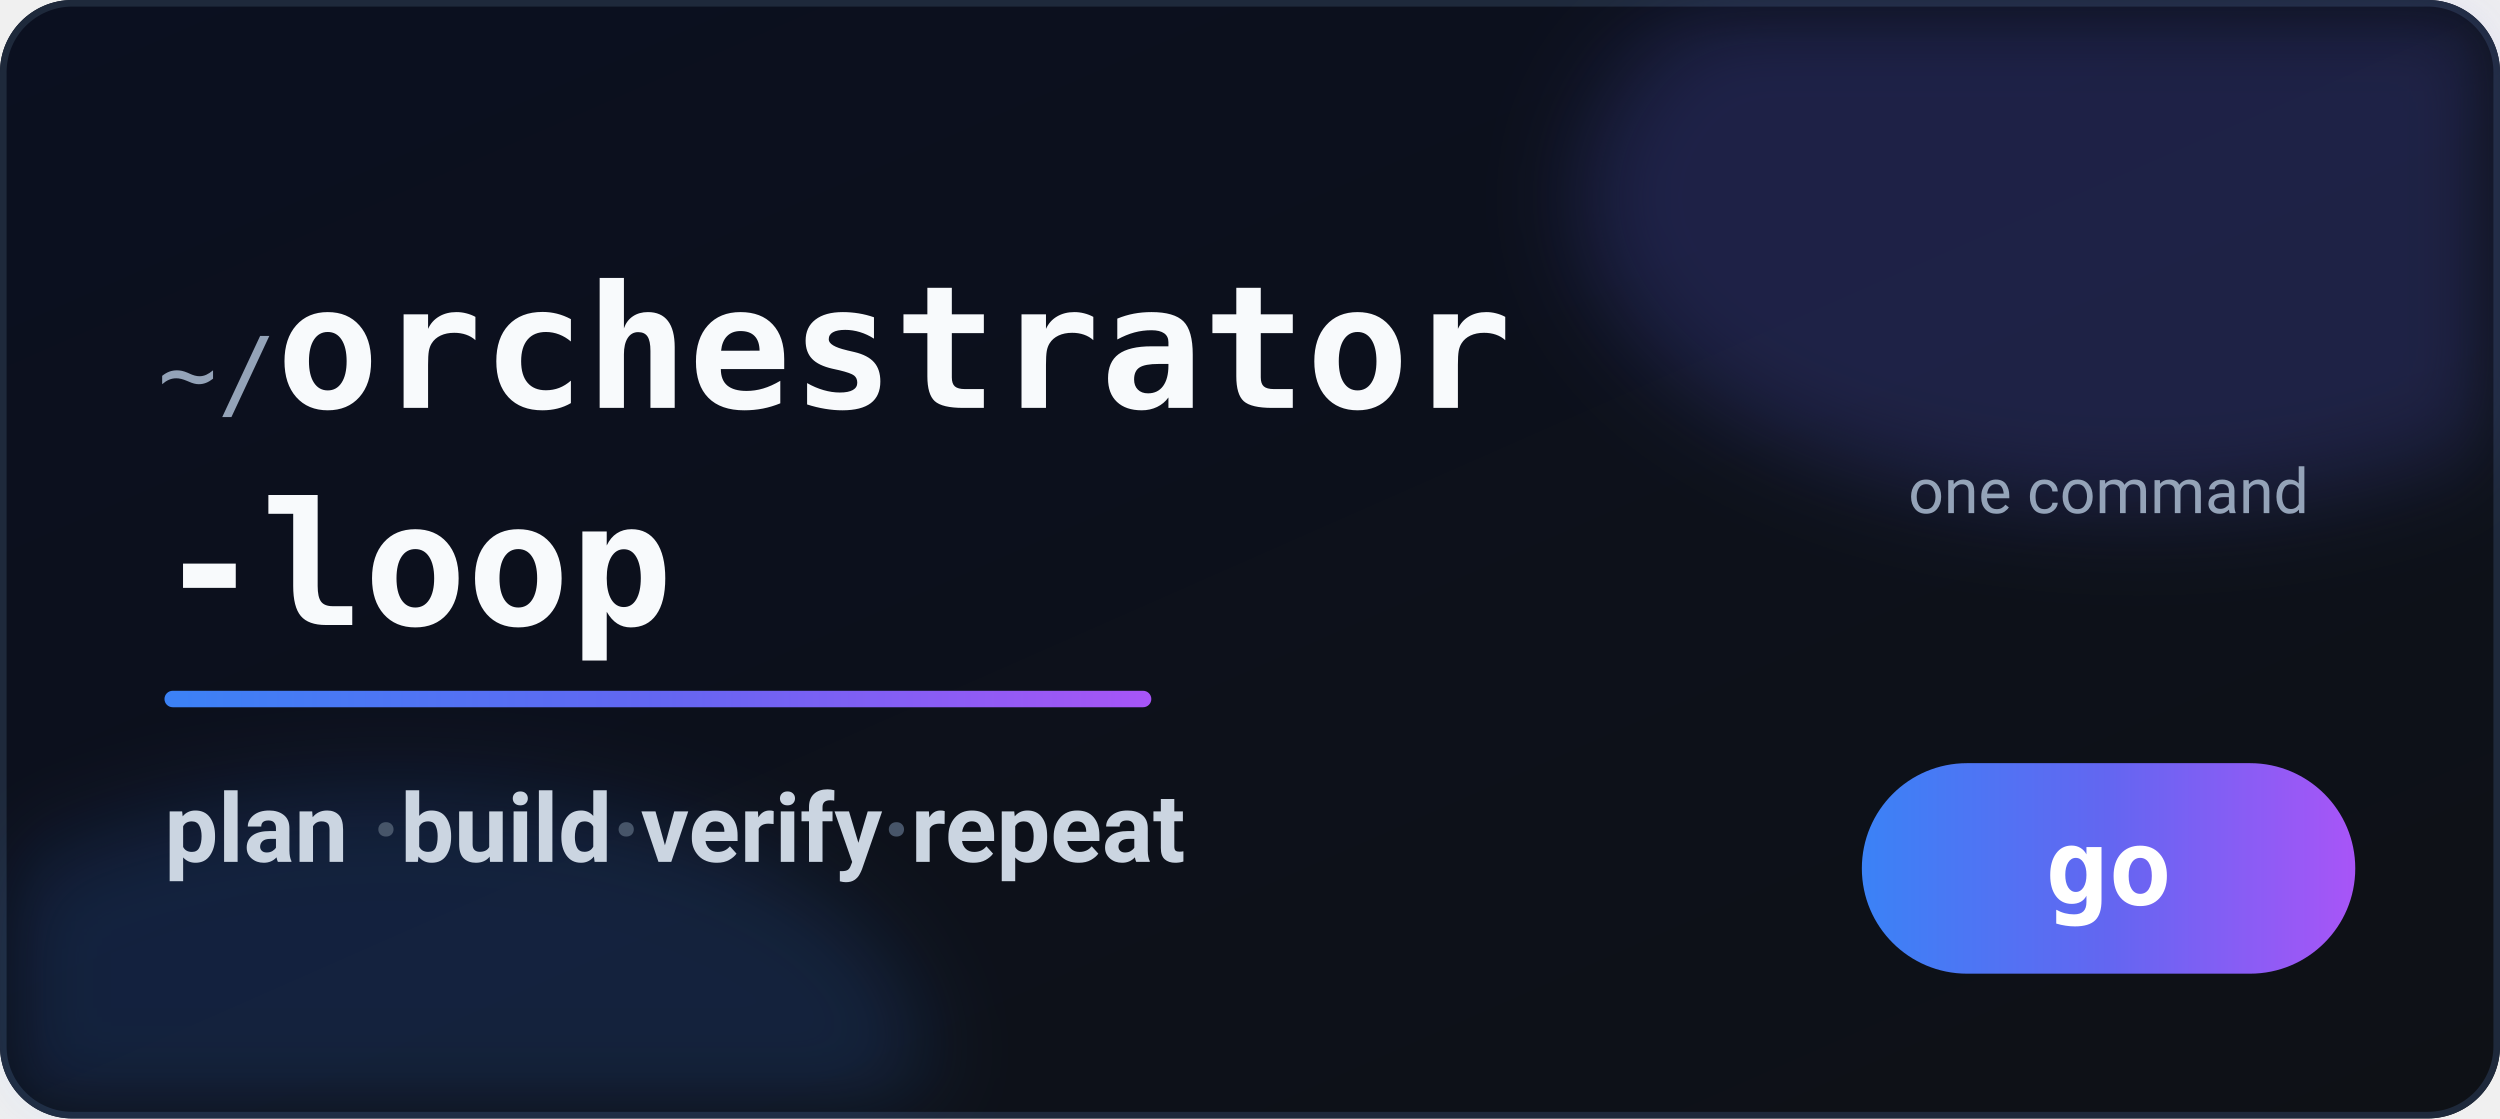
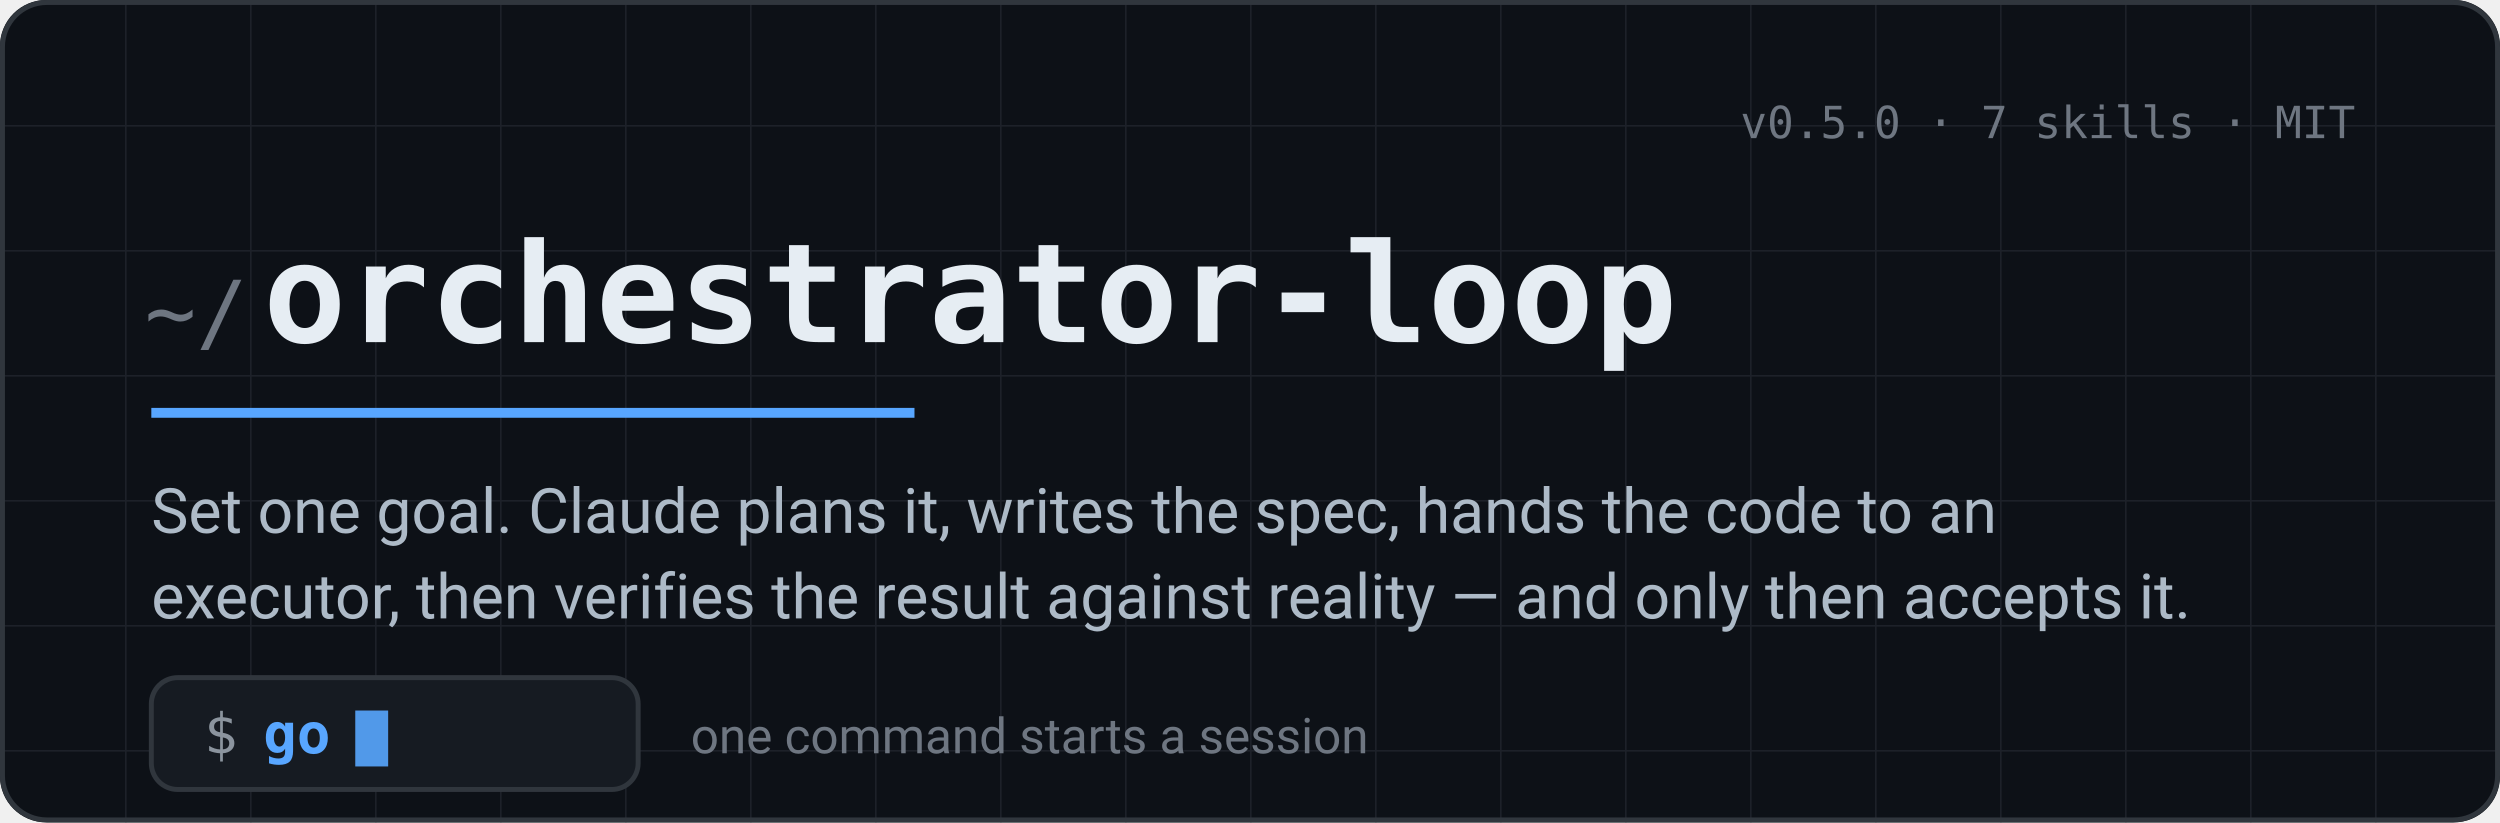
- <svg xmlns="http://www.w3.org/2000/svg" viewBox="0 0 760 340" font-family="ui-sans-serif,-apple-system,Segoe UI,Roboto,Helvetica,Arial,sans-serif" role="img" aria-label="orchestrator-loop — plan, build, verify, repeat. One command: go.">
+ <svg xmlns="http://www.w3.org/2000/svg" viewBox="0 0 760 250" font-family="ui-sans-serif,-apple-system,Segoe UI,Roboto,Helvetica,Arial,sans-serif" role="img" aria-label="orchestrator-loop — set one goal; Claude plans, hands off the code, and verifies against reality. One command: go.">
  <defs>
-     <linearGradient id="bg" x1="0" y1="0" x2="1" y2="1">
-       <stop offset="0" stop-color="#0b1020" />
-       <stop offset="1" stop-color="#0e1116" />
-     </linearGradient>
-     <linearGradient id="acc" x1="0" y1="0" x2="1" y2="0">
-       <stop offset="0" stop-color="#3b82f6" />
-       <stop offset="0.5" stop-color="#6366f1" />
-       <stop offset="1" stop-color="#a855f7" />
-     </linearGradient>
-     <filter id="soft" x="-30%" y="-30%" width="160%" height="160%">
-       <feGaussianBlur stdDeviation="14" />
-     </filter>
+     <pattern id="grid" width="38" height="38" patternUnits="userSpaceOnUse">
+       <path d="M38 0H0V38" fill="none" stroke="#30363d" stroke-width="1" opacity="0.45" />
+     </pattern>
  </defs>
-   <rect x="0" y="0" width="760" height="340" rx="22" fill="url(#bg)" />
-   <rect x="1" y="1" width="758" height="338" rx="21" fill="none" stroke="#1e293b" stroke-width="2" />
-   <ellipse cx="650" cy="60" rx="170" ry="95" fill="#6366f1" opacity="0.20" filter="url(#soft)" />
-   <ellipse cx="120" cy="320" rx="160" ry="80" fill="#3b82f6" opacity="0.16" filter="url(#soft)" />
-   <text x="48" y="124" font-family="ui-monospace,SFMono-Regular,Menlo,monospace" font-size="30" fill="#94a3b8">~/</text>
-   <text x="84" y="124" font-family="ui-monospace,SFMono-Regular,Menlo,monospace" font-size="52" font-weight="700" fill="#f8fafc">orchestrator</text>
-   <text x="48" y="190" font-family="ui-monospace,SFMono-Regular,Menlo,monospace" font-size="52" font-weight="700" fill="#f8fafc">-loop</text>
-   <rect x="50" y="210" width="300" height="5" rx="2.5" fill="url(#acc)" />
-   <text x="50" y="262" font-size="29" font-weight="600" fill="#cbd5e1">plan
-     <tspan fill="#475569"> · </tspan>build<tspan fill="#475569"> · </tspan>verify<tspan fill="#475569"> · </tspan>repeat</text>
-   <rect x="566" y="232" width="150" height="64" rx="32" fill="url(#acc)" />
-   <text x="641" y="275" text-anchor="middle" font-family="ui-monospace,SFMono-Regular,Menlo,monospace" font-size="32" font-weight="700" fill="#fff">go</text>
-   <text x="641" y="156" text-anchor="middle" font-size="19" fill="#94a3b8">one command</text>
+   <rect x="0" y="0" width="760" height="250" rx="14" fill="#0d1117" />
+   <rect x="0" y="0" width="760" height="250" rx="14" fill="url(#grid)" />
+   <rect x="0.75" y="0.75" width="758.5" height="248.5" rx="13.5" fill="none" stroke="#30363d" stroke-width="1.5" />
+   <text x="716" y="42" text-anchor="end" font-family="ui-monospace,SFMono-Regular,Menlo,monospace" font-size="13.5" fill="#6e7681">v0.5.0 · 7 skills · MIT</text>
+   <text x="44" y="104" font-family="ui-monospace,SFMono-Regular,Menlo,monospace" font-size="26" fill="#6e7681">~/</text>
+   <text x="80" y="104" font-family="ui-monospace,SFMono-Regular,Menlo,monospace" font-size="42" font-weight="700" fill="#e6edf3">orchestrator-loop</text>
+   <rect x="46" y="124" width="232" height="3" fill="#58a6ff" />
+   <text x="46" y="162" font-size="19" fill="#adbac7">Set one goal. Claude plans it, writes the spec, hands the code to an</text>
+   <text x="46" y="188" font-size="19" fill="#adbac7">executor, then verifies the result against reality — and only then accepts it.</text>
+   <rect x="46" y="206" width="148" height="34" rx="8" fill="#161b22" stroke="#30363d" stroke-width="1.5" />
+   <text x="62" y="229" font-family="ui-monospace,SFMono-Regular,Menlo,monospace" font-size="17" fill="#8b949e">$</text>
+   <text x="80" y="229" font-family="ui-monospace,SFMono-Regular,Menlo,monospace" font-size="17" font-weight="700" fill="#58a6ff">go</text>
+   <rect x="108" y="216" width="10" height="17" fill="#58a6ff" opacity="0.9" />
+   <text x="210" y="229" font-size="15" fill="#6e7681">one command starts a session</text>
</svg>
